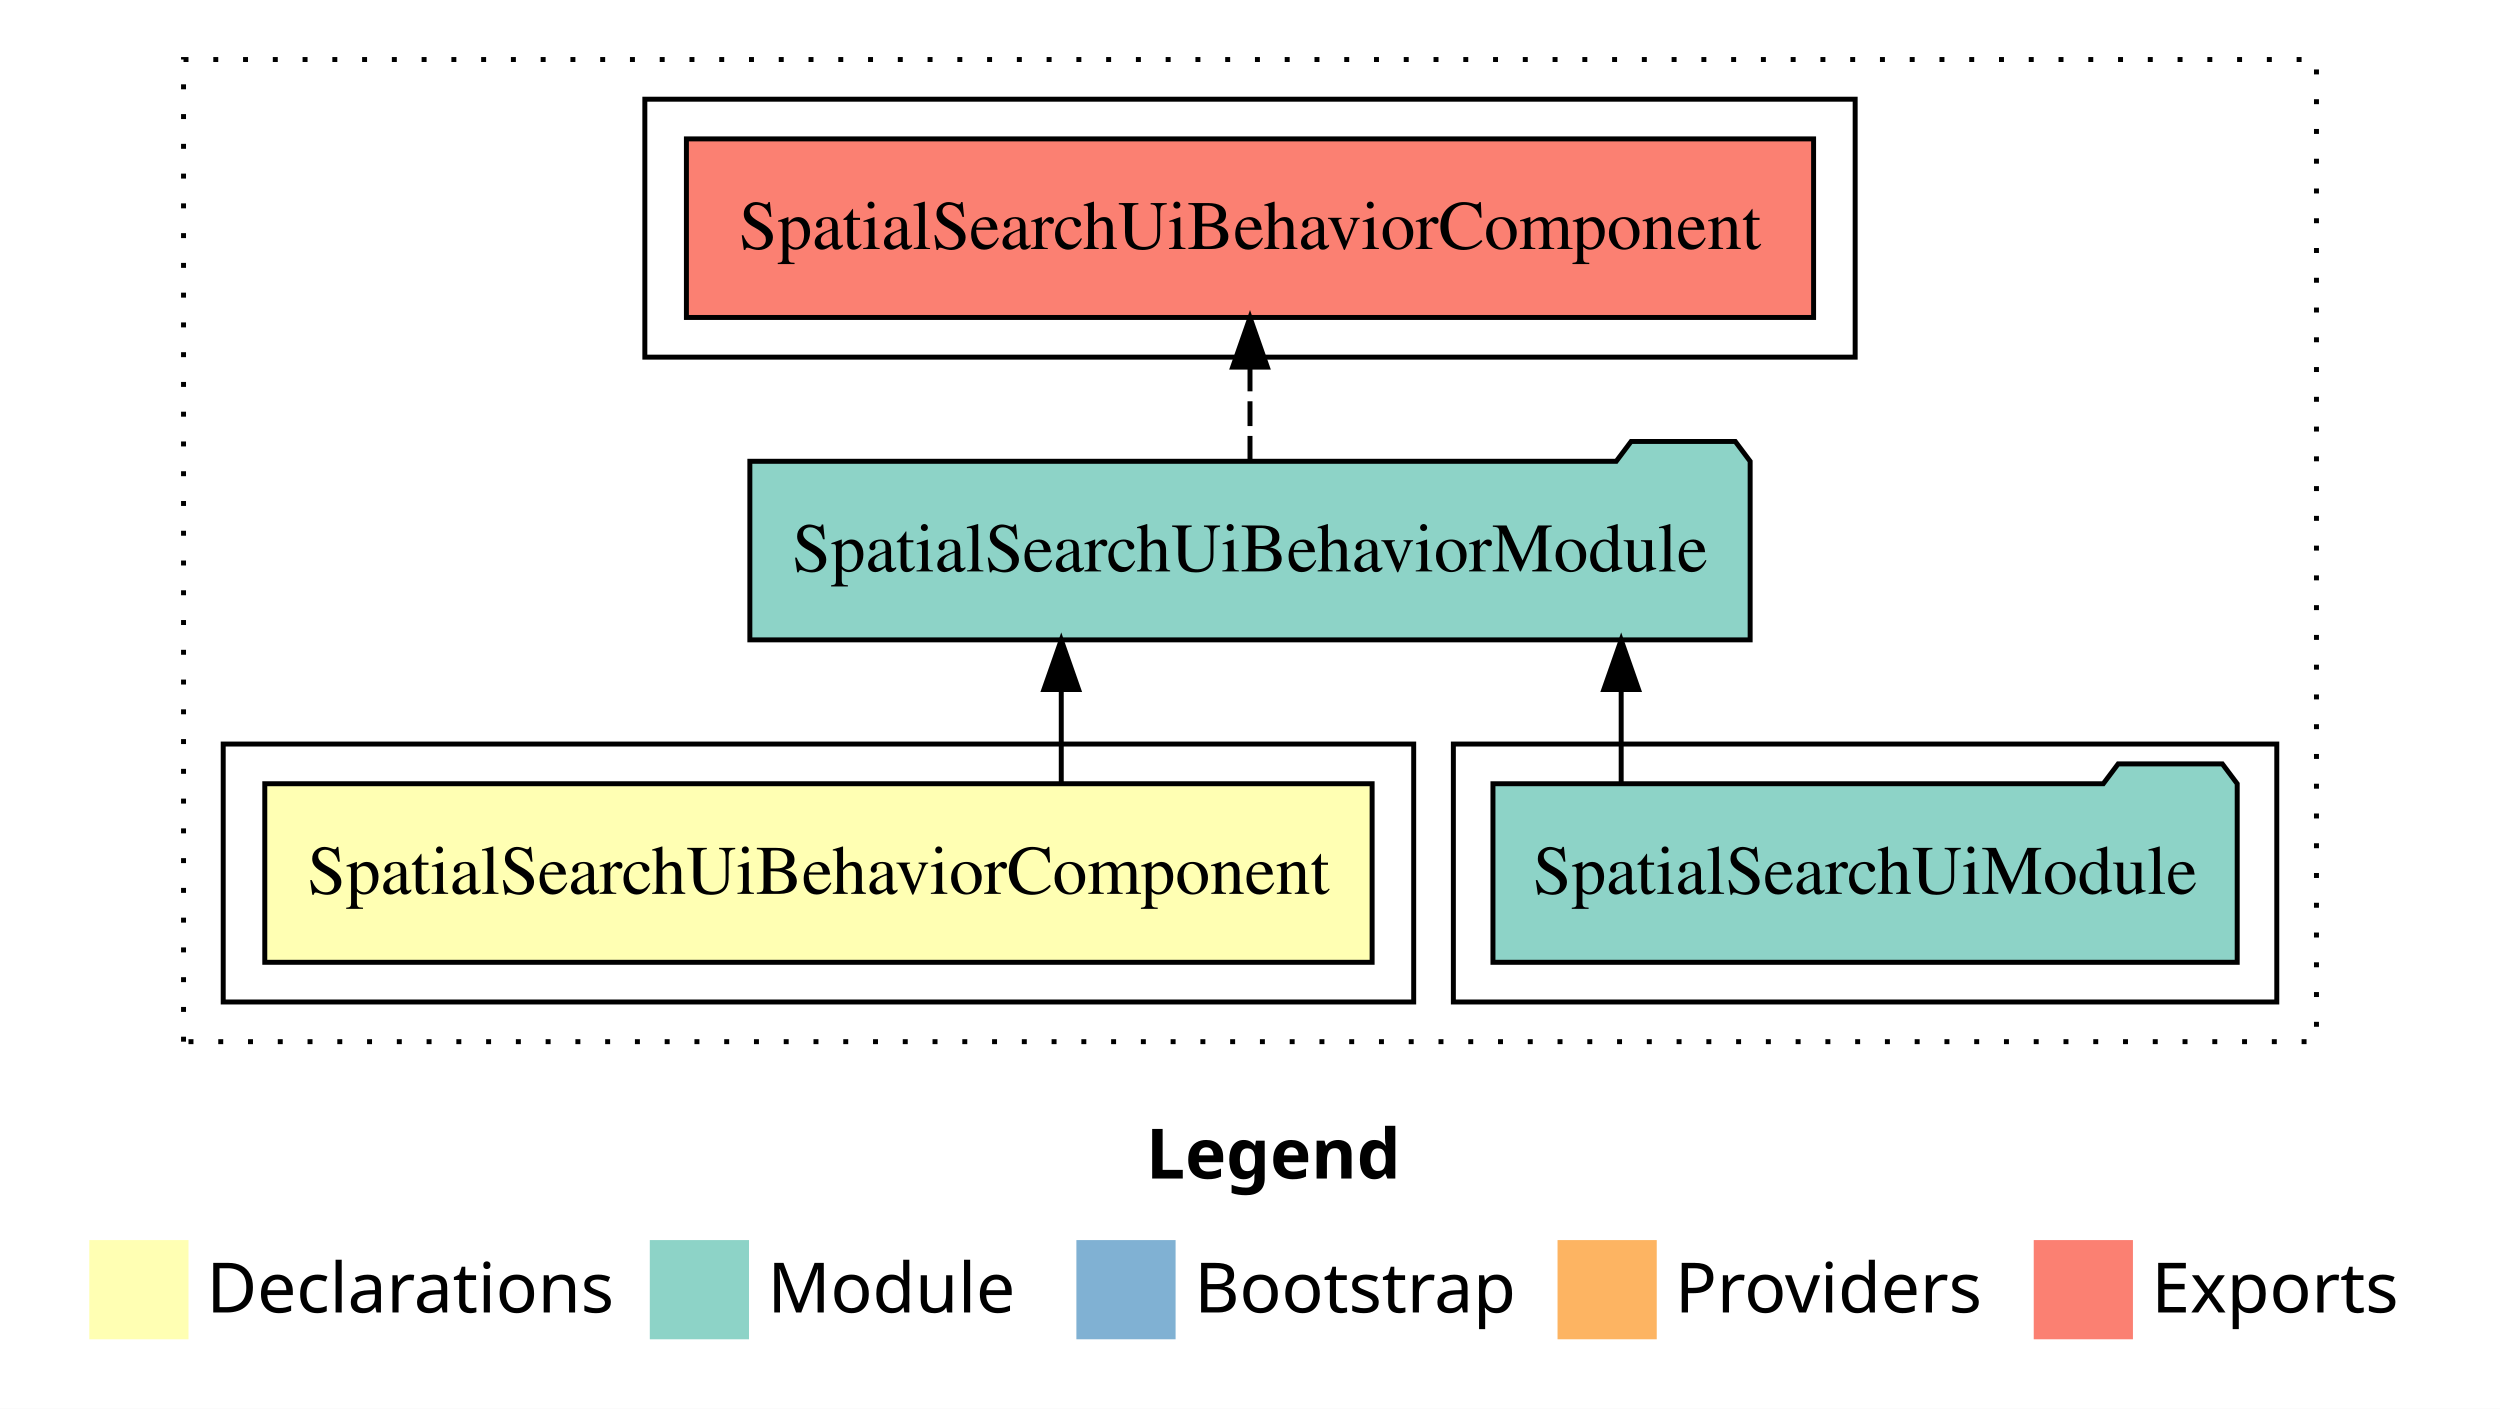
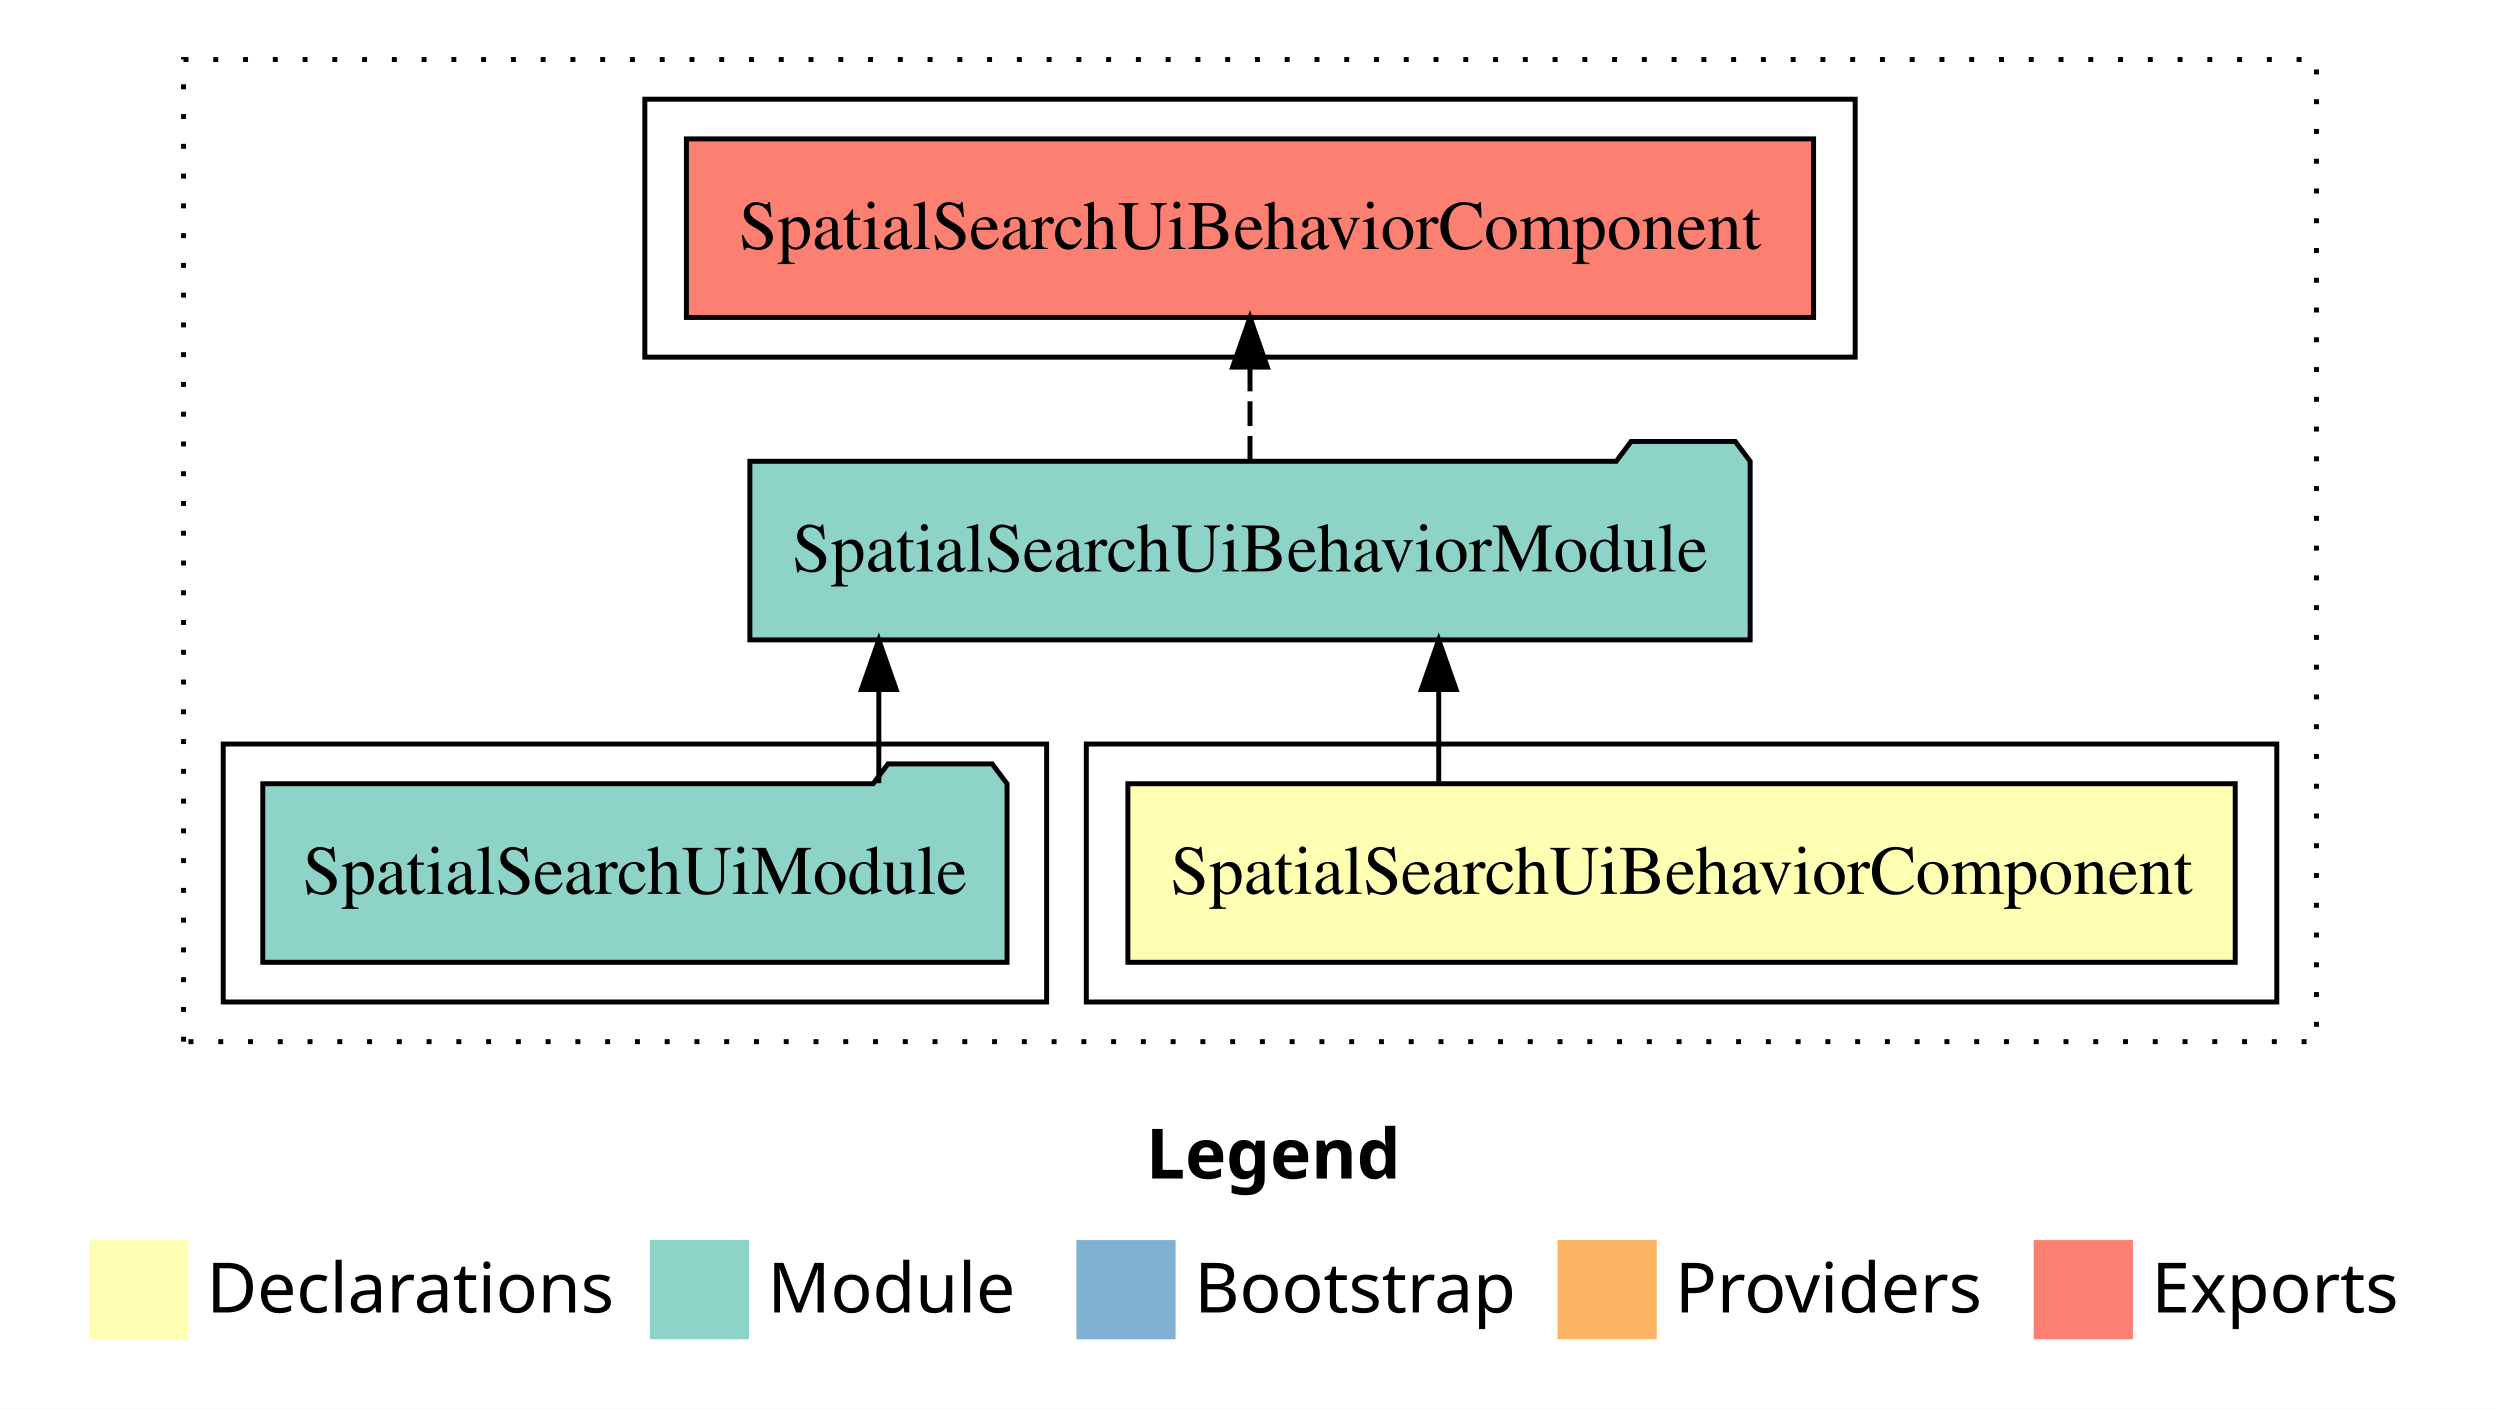
<svg xmlns="http://www.w3.org/2000/svg" width="504pt" height="284pt" viewBox="0.00 0.00 504.00 284.00">
  <g id="graph0" class="graph" transform="scale(1 1) rotate(0) translate(4 280)">
    <polygon fill="white" stroke="transparent" points="-4,4 -4,-280 500,-280 500,4 -4,4" />
    <text text-anchor="start" x="227.01" y="-42.4" font-family="Times-12" font-weight="bold" font-size="14.00">Legend</text>
    <polygon fill="#ffffb3" stroke="transparent" points="14,-10 14,-30 34,-30 34,-10 14,-10" />
    <text text-anchor="start" x="37.63" y="-15.4" font-family="Times-12" font-size="14.00">  Declarations</text>
    <polygon fill="#8dd3c7" stroke="transparent" points="127,-10 127,-30 147,-30 147,-10 127,-10" />
    <text text-anchor="start" x="150.73" y="-15.4" font-family="Times-12" font-size="14.00">  Module</text>
    <polygon fill="#80b1d3" stroke="transparent" points="213,-10 213,-30 233,-30 233,-10 213,-10" />
    <text text-anchor="start" x="236.78" y="-15.4" font-family="Times-12" font-size="14.00">  Bootstrap</text>
    <polygon fill="#fdb462" stroke="transparent" points="310,-10 310,-30 330,-30 330,-10 310,-10" />
    <text text-anchor="start" x="333.67" y="-15.4" font-family="Times-12" font-size="14.00">  Providers</text>
    <polygon fill="#fb8072" stroke="transparent" points="406,-10 406,-30 426,-30 426,-10 406,-10" />
    <text text-anchor="start" x="429.73" y="-15.4" font-family="Times-12" font-size="14.00">  Exports</text>
    <g id="clust1" class="cluster">
      <polygon fill="none" stroke="black" stroke-dasharray="1,5" points="33,-70 33,-268 463,-268 463,-70 33,-70" />
    </g>
-     <g id="clust4" class="cluster">
-       <polygon fill="none" stroke="black" points="289,-78 289,-130 455,-130 455,-78 289,-78" />
+     <g id="clust2" class="cluster">
+       <polygon fill="none" stroke="black" points="215,-78 215,-130 455,-130 455,-78 215,-78" />
    </g>
    <g id="clust5" class="cluster">
      <polygon fill="none" stroke="black" points="126,-208 126,-260 370,-260 370,-208 126,-208" />
    </g>
-     <g id="clust2" class="cluster">
-       <polygon fill="none" stroke="black" points="41,-78 41,-130 281,-130 281,-78 41,-78" />
+     <g id="clust4" class="cluster">
+       <polygon fill="none" stroke="black" points="41,-78 41,-130 207,-130 207,-78 41,-78" />
    </g>
    <g id="node1" class="node">
-       <polygon fill="#ffffb3" stroke="black" points="272.62,-122 49.38,-122 49.38,-86 272.62,-86 272.62,-122" />
-       <text text-anchor="middle" x="161" y="-99.8" font-family="Times,serif" font-size="14.00">SpatialSearchUiBehaviorComponent</text>
+       <polygon fill="#ffffb3" stroke="black" points="446.62,-122 223.38,-122 223.38,-86 446.62,-86 446.62,-122" />
+       <text text-anchor="middle" x="335" y="-99.8" font-family="Times,serif" font-size="14.00">SpatialSearchUiBehaviorComponent</text>
    </g>
    <g id="node2" class="node">
      <polygon fill="#8dd3c7" stroke="black" points="348.83,-187 345.83,-191 324.83,-191 321.83,-187 147.17,-187 147.17,-151 348.83,-151 348.83,-187" />
      <text text-anchor="middle" x="248" y="-164.8" font-family="Times,serif" font-size="14.00">SpatialSearchUiBehaviorModule</text>
    </g>
    <g id="edge1" class="edge">
-       <path fill="none" stroke="black" d="M209.95,-122.11C209.95,-122.11 209.95,-140.99 209.95,-140.99" />
-       <polygon fill="black" stroke="black" points="206.45,-140.99 209.95,-150.99 213.45,-140.99 206.45,-140.99" />
+       <path fill="none" stroke="black" d="M286.05,-122.11C286.05,-122.11 286.05,-140.99 286.05,-140.99" />
+       <polygon fill="black" stroke="black" points="282.55,-140.99 286.05,-150.99 289.55,-140.99 282.55,-140.99" />
    </g>
    <g id="node4" class="node">
      <polygon fill="#fb8072" stroke="black" points="361.62,-252 134.38,-252 134.38,-216 361.62,-216 361.62,-252" />
      <text text-anchor="middle" x="248" y="-229.8" font-family="Times,serif" font-size="14.00">SpatialSearchUiBehaviorComponent </text>
    </g>
    <g id="edge3" class="edge">
      <path fill="none" stroke="black" stroke-dasharray="5,2" d="M248,-187.11C248,-187.11 248,-205.99 248,-205.99" />
      <polygon fill="black" stroke="black" points="244.5,-205.99 248,-215.99 251.5,-205.99 244.5,-205.99" />
    </g>
    <g id="node3" class="node">
-       <polygon fill="#8dd3c7" stroke="black" points="447.02,-122 444.02,-126 423.02,-126 420.02,-122 296.98,-122 296.98,-86 447.02,-86 447.02,-122" />
-       <text text-anchor="middle" x="372" y="-99.8" font-family="Times,serif" font-size="14.00">SpatialSearchUiModule</text>
+       <polygon fill="#8dd3c7" stroke="black" points="199.02,-122 196.02,-126 175.02,-126 172.02,-122 48.98,-122 48.98,-86 199.02,-86 199.02,-122" />
+       <text text-anchor="middle" x="124" y="-99.8" font-family="Times,serif" font-size="14.00">SpatialSearchUiModule</text>
    </g>
    <g id="edge2" class="edge">
-       <path fill="none" stroke="black" d="M322.83,-122.11C322.83,-122.11 322.83,-140.99 322.83,-140.99" />
-       <polygon fill="black" stroke="black" points="319.33,-140.99 322.83,-150.99 326.33,-140.99 319.33,-140.99" />
+       <path fill="none" stroke="black" d="M173.17,-122.11C173.17,-122.11 173.17,-140.99 173.17,-140.99" />
+       <polygon fill="black" stroke="black" points="169.67,-140.99 173.17,-150.99 176.67,-140.99 169.67,-140.99" />
    </g>
  </g>
</svg>
